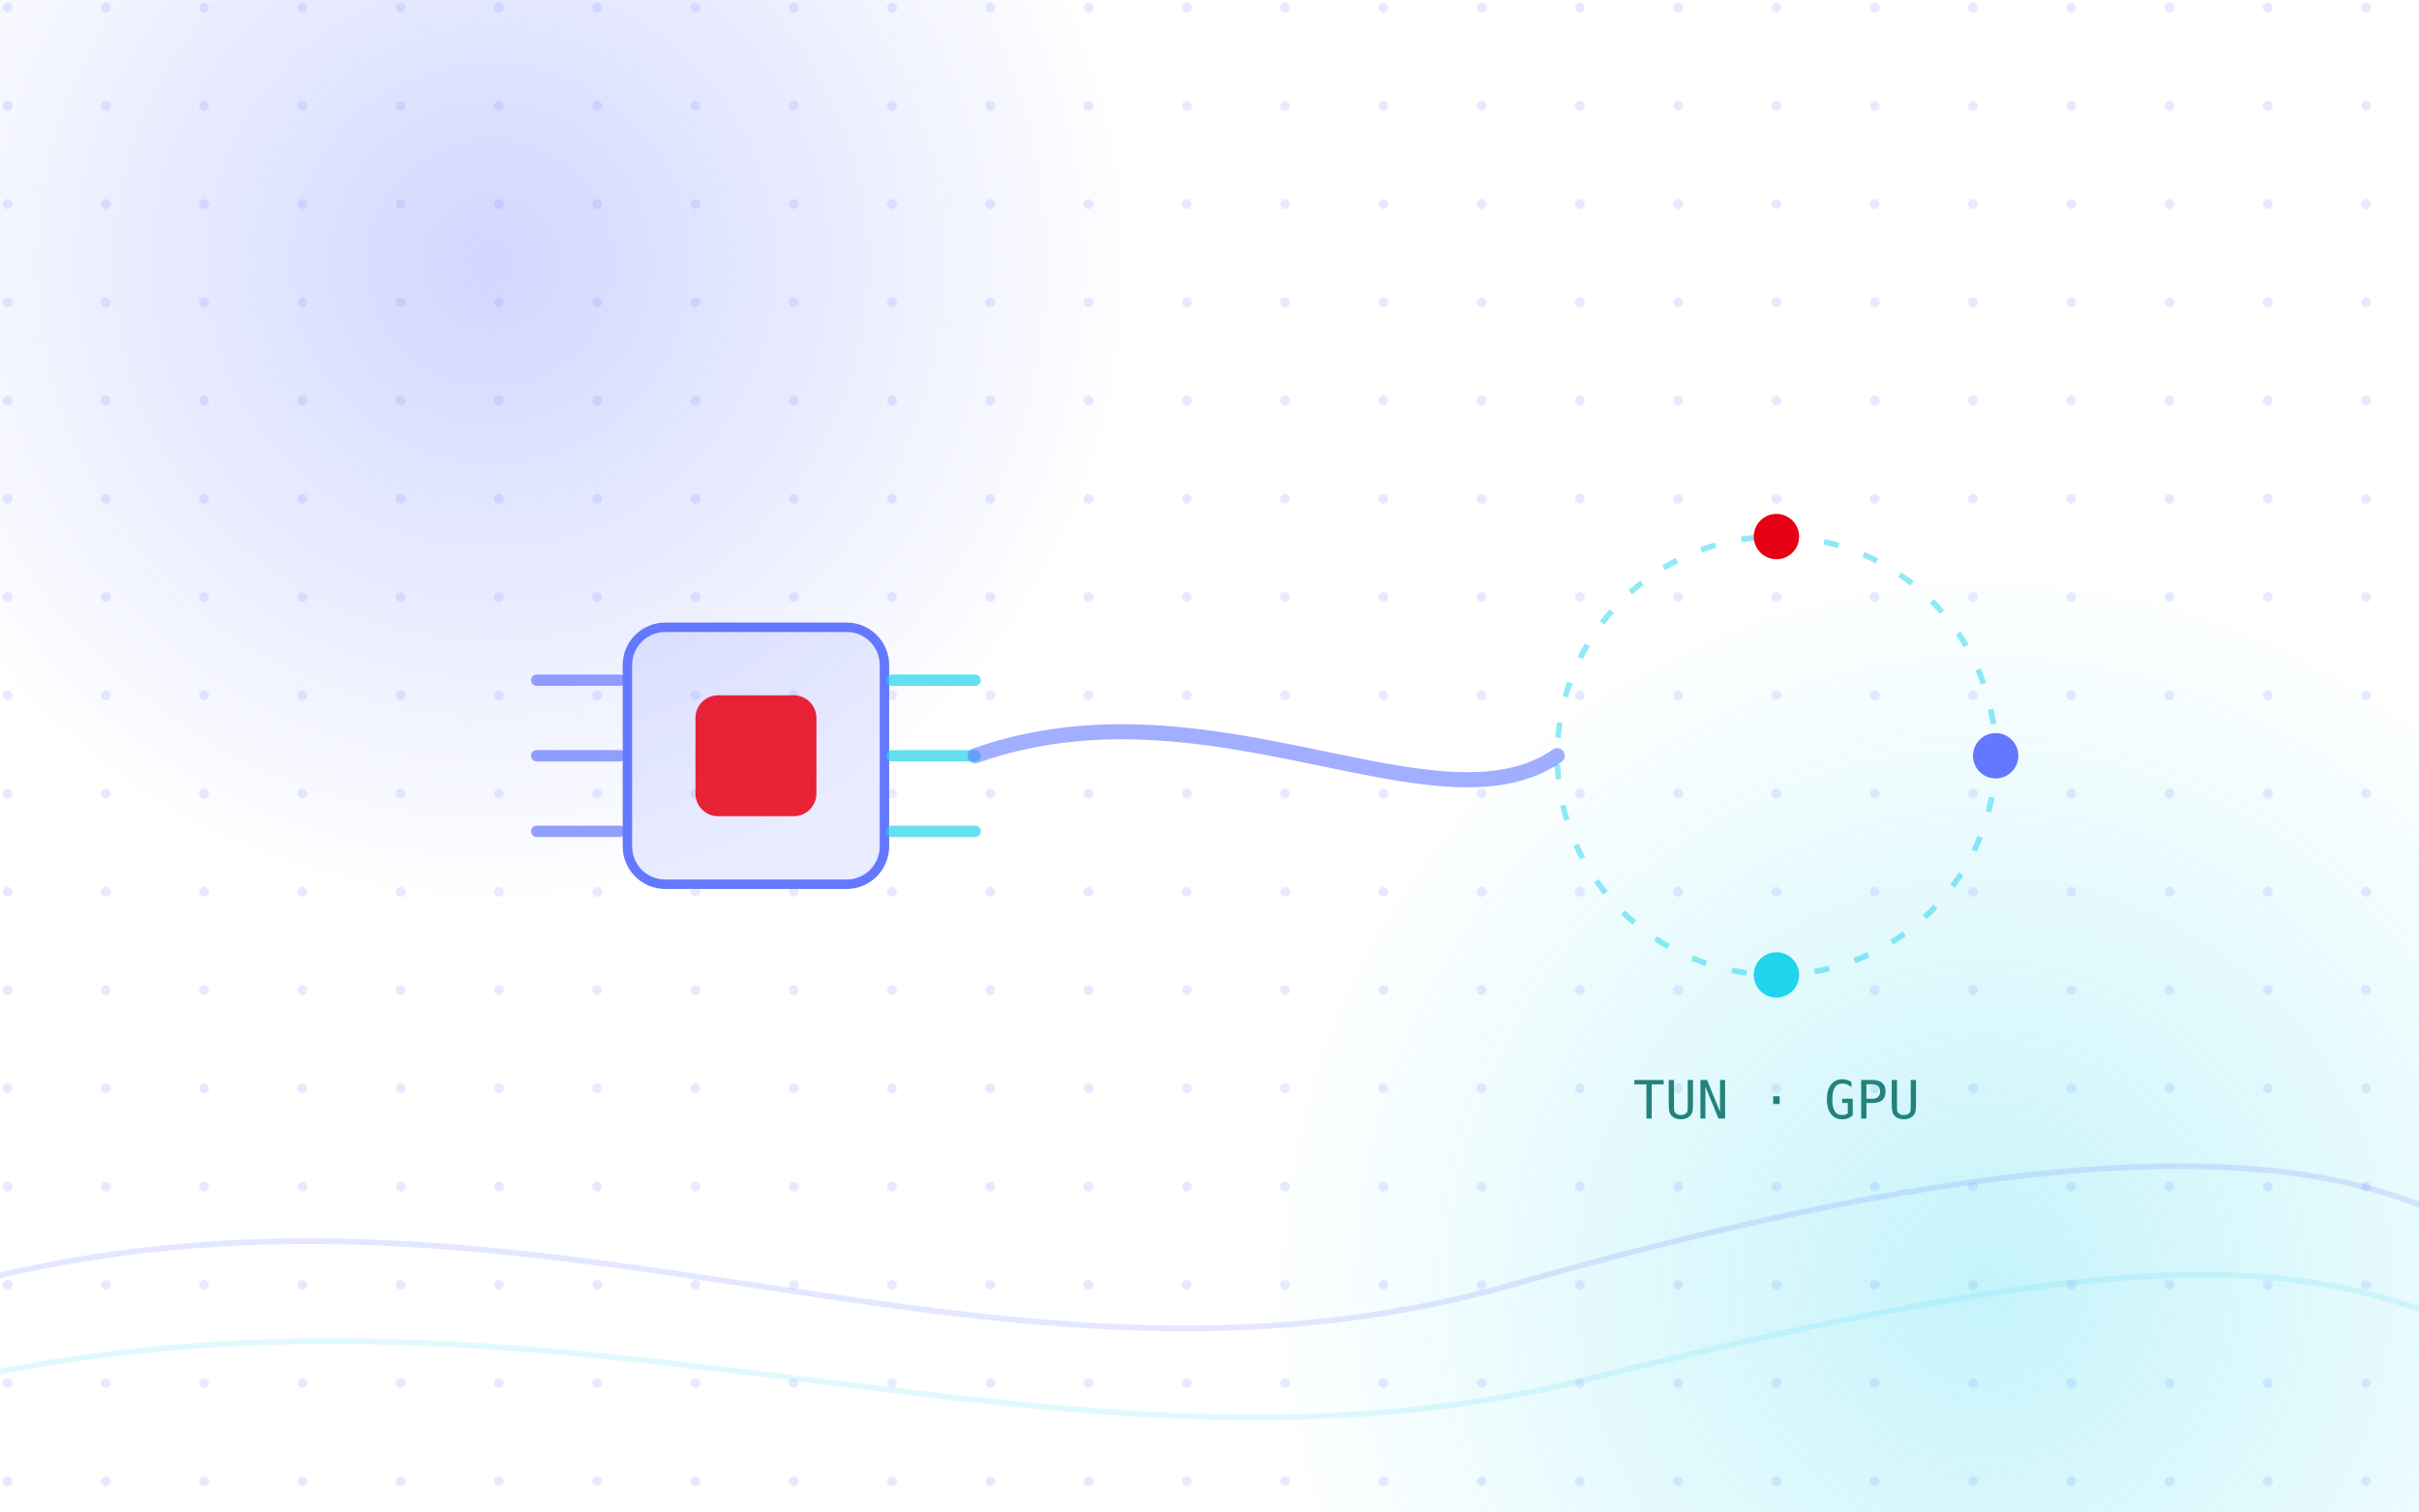
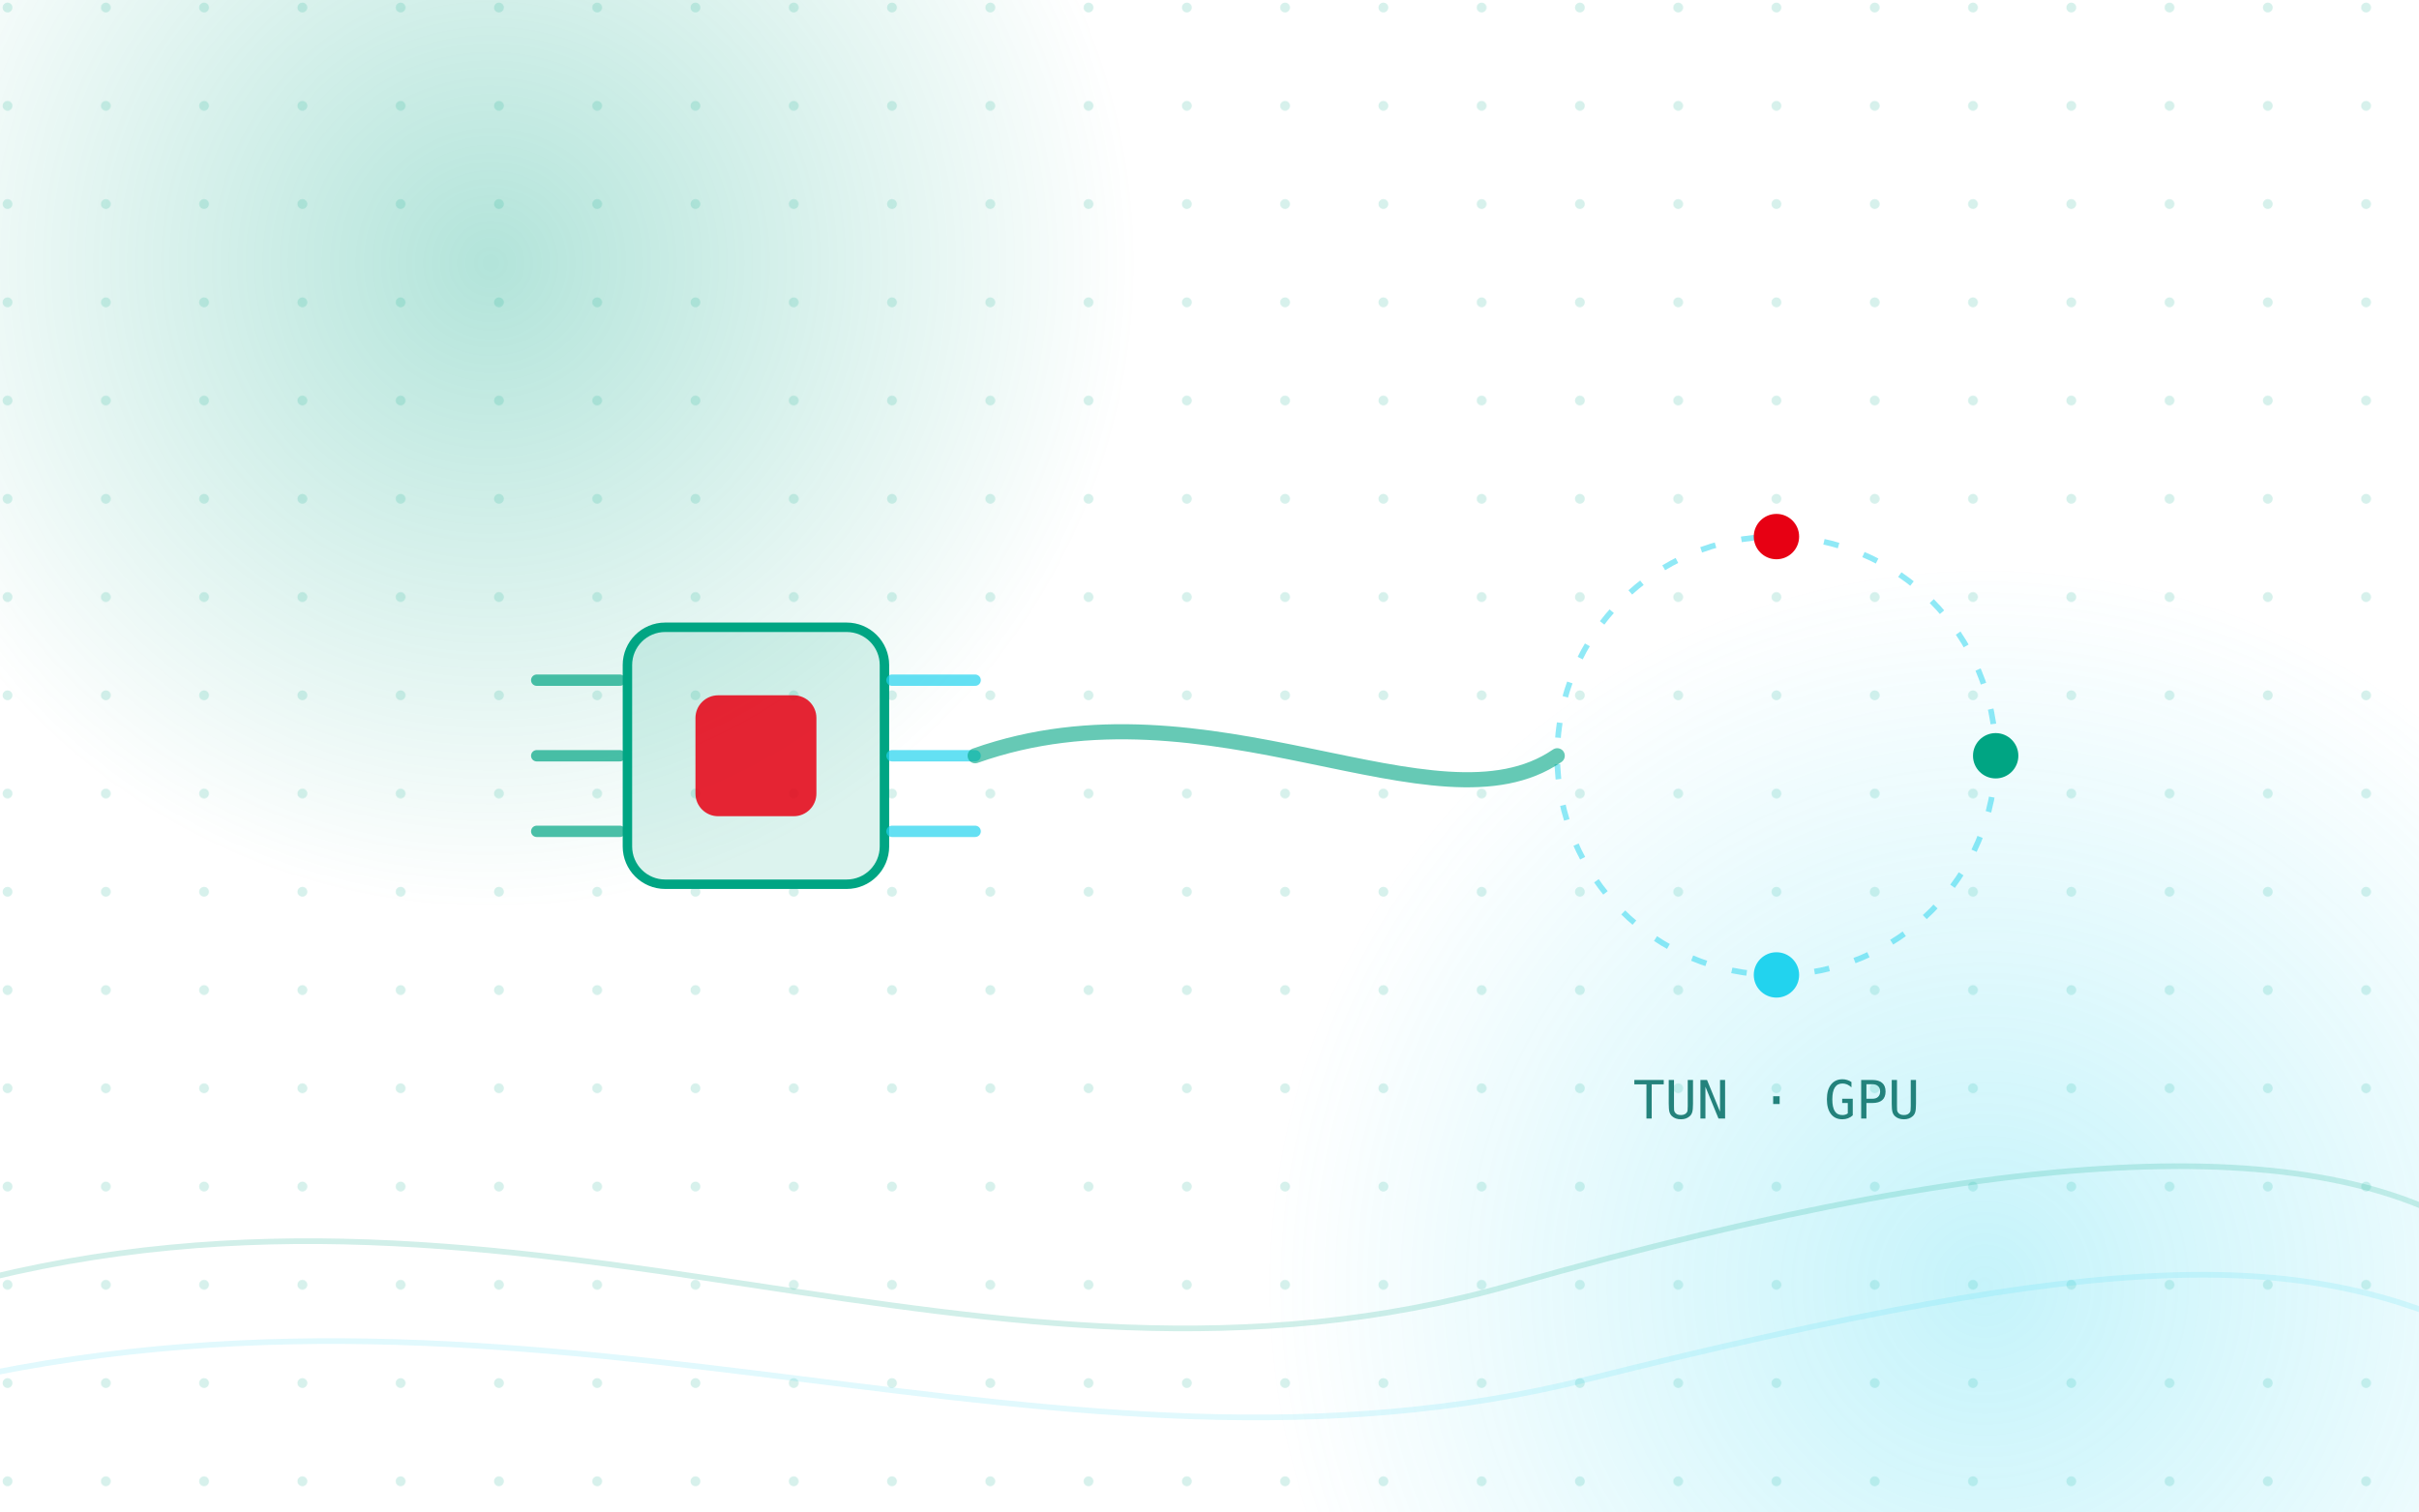
<svg xmlns="http://www.w3.org/2000/svg" viewBox="0 0 640 400" role="img" aria-hidden="true" focusable="false">
  <defs>
    <radialGradient id="glow-blue" cx="0.5" cy="0.5" r="0.5">
-       <stop offset="0" stop-color="#6478ff" stop-opacity="0.30" />
-       <stop offset="1" stop-color="#6478ff" stop-opacity="0" />
+       <stop offset="0" stop-color="#00a583" stop-opacity="0.30" />
+       <stop offset="1" stop-color="#00a583" stop-opacity="0" />
    </radialGradient>
    <radialGradient id="glow-cyan" cx="0.5" cy="0.5" r="0.5">
      <stop offset="0" stop-color="#22d3ee" stop-opacity="0.26" />
      <stop offset="1" stop-color="#22d3ee" stop-opacity="0" />
    </radialGradient>
    <pattern id="dot-grid" width="26" height="26" patternUnits="userSpaceOnUse">
-       <circle cx="2" cy="2" r="1.3" fill="#6478ff" fill-opacity="0.16" />
+       <circle cx="2" cy="2" r="1.3" fill="#00a583" fill-opacity="0.16" />
    </pattern>
  </defs>
  <rect width="640" height="400" fill="url(#dot-grid)" />
  <circle cx="130" cy="70" r="170" fill="url(#glow-blue)" />
  <circle cx="525" cy="340" r="190" fill="url(#glow-cyan)" />
-   <path d="M -10 340 C 140 300, 260 380, 400 340 S 620 300, 660 330" fill="none" stroke="#6478ff" stroke-width="1.5" opacity="0.18" />
+   <path d="M -10 340 C 140 300, 260 380, 400 340 S 620 300, 660 330" fill="none" stroke="#00a583" stroke-width="1.5" opacity="0.18" />
  <path d="M -10 365 C 150 330, 280 400, 420 365 S 610 330, 660 355" fill="none" stroke="#22d3ee" stroke-width="1.5" opacity="0.14" />
-   <rect x="166" y="166" width="68" height="68" rx="10" fill="#6478ff" fill-opacity="0.14" stroke="#6478ff" stroke-width="2.5" />
+   <rect x="166" y="166" width="68" height="68" rx="10" fill="#00a583" fill-opacity="0.14" stroke="#00a583" stroke-width="2.5" />
  <rect x="184" y="184" width="32" height="32" rx="6" fill="#e70013" fill-opacity="0.85" />
-   <line x1="142" y1="180" x2="164" y2="180" stroke="#6478ff" stroke-width="3" stroke-linecap="round" opacity="0.7" />
+   <line x1="142" y1="180" x2="164" y2="180" stroke="#00a583" stroke-width="3" stroke-linecap="round" opacity="0.7" />
  <line x1="236" y1="180" x2="258" y2="180" stroke="#22d3ee" stroke-width="3" stroke-linecap="round" opacity="0.7" />
-   <line x1="142" y1="200" x2="164" y2="200" stroke="#6478ff" stroke-width="3" stroke-linecap="round" opacity="0.7" />
+   <line x1="142" y1="200" x2="164" y2="200" stroke="#00a583" stroke-width="3" stroke-linecap="round" opacity="0.7" />
  <line x1="236" y1="200" x2="258" y2="200" stroke="#22d3ee" stroke-width="3" stroke-linecap="round" opacity="0.7" />
-   <line x1="142" y1="220" x2="164" y2="220" stroke="#6478ff" stroke-width="3" stroke-linecap="round" opacity="0.7" />
+   <line x1="142" y1="220" x2="164" y2="220" stroke="#00a583" stroke-width="3" stroke-linecap="round" opacity="0.7" />
  <line x1="236" y1="220" x2="258" y2="220" stroke="#22d3ee" stroke-width="3" stroke-linecap="round" opacity="0.7" />
  <circle cx="470" cy="200" r="58" fill="none" stroke="#22d3ee" stroke-width="1.5" stroke-dasharray="4 7" opacity="0.5" />
  <circle cx="470" cy="142" r="6" fill="#e70013" />
-   <circle cx="528" cy="200" r="6" fill="#6478ff" />
+   <circle cx="528" cy="200" r="6" fill="#00a583" />
  <circle cx="470" cy="258" r="6" fill="#22d3ee" />
-   <path d="M 258 200 C 320 178, 380 222, 412 200" fill="none" stroke="#6478ff" stroke-width="4" stroke-linecap="round" opacity="0.6" />
+   <path d="M 258 200 C 320 178, 380 222, 412 200" fill="none" stroke="#00a583" stroke-width="4" stroke-linecap="round" opacity="0.6" />
  <text x="470" y="296" text-anchor="middle" font-family="ui-monospace, monospace" font-size="14" fill="#0f766e" opacity="0.9">TUN · GPU</text>
</svg>
